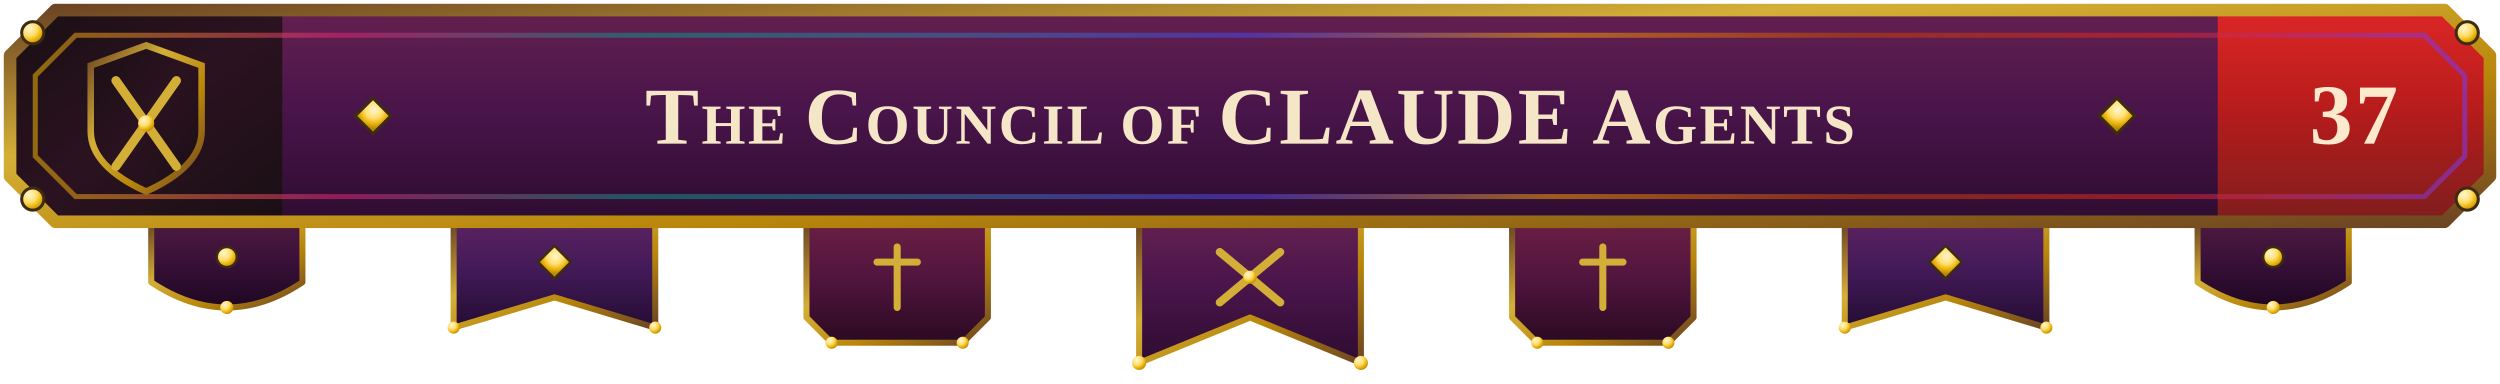
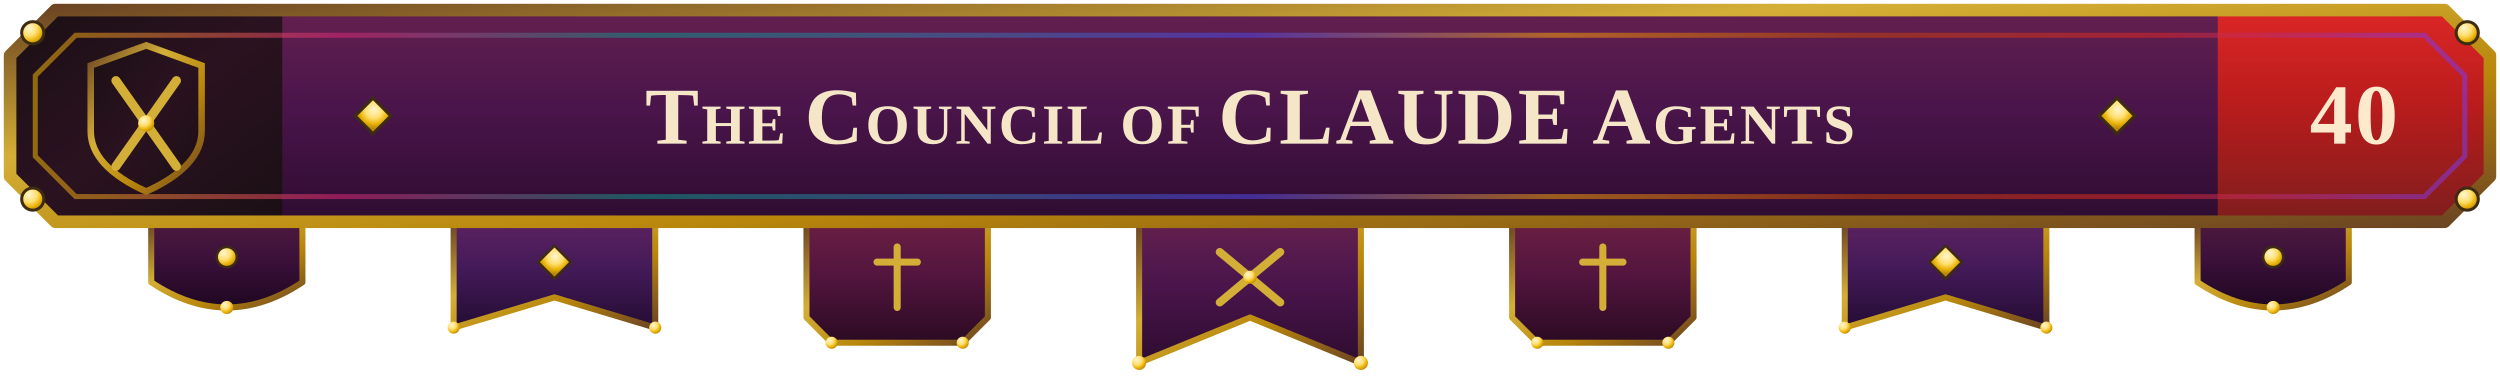
- <svg xmlns="http://www.w3.org/2000/svg" width="372" height="57" viewBox="0 0 496 76" role="img" aria-label="The Council of CLAUDE Agents: 37">
+ <svg xmlns="http://www.w3.org/2000/svg" width="372" height="57" viewBox="0 0 496 76" role="img" aria-label="The Council of CLAUDE Agents: 40">
  <defs>
    <linearGradient id="bdgBgGrad" x1="0%" y1="0%" x2="100%" y2="100%">
      <stop offset="0%" stop-color="#1a0f14" />
      <stop offset="50%" stop-color="#2b1220" />
      <stop offset="100%" stop-color="#1a0f14" />
    </linearGradient>
    <linearGradient id="bdgBronzeGrad" x1="0%" y1="0%" x2="100%" y2="100%">
      <stop offset="0%" stop-color="#6b4423" />
      <stop offset="35%" stop-color="#d4af37" />
      <stop offset="65%" stop-color="#b8860b" />
      <stop offset="100%" stop-color="#6b4423" />
    </linearGradient>
    <linearGradient id="bdgCouncilGrad" x1="0%" y1="0%" x2="100%" y2="0%">
      <stop offset="0%" stop-color="#eab308" />
      <stop offset="12.5%" stop-color="#db2777" />
      <stop offset="25%" stop-color="#0d9488" />
      <stop offset="37.5%" stop-color="#3776ab" />
      <stop offset="50%" stop-color="#4f46e5" />
      <stop offset="62.5%" stop-color="#f59e0b" />
      <stop offset="75%" stop-color="#c2410c" />
      <stop offset="87.5%" stop-color="#dc2626" />
      <stop offset="100%" stop-color="#7c3aed" />
    </linearGradient>
    <linearGradient id="bdgPlumGrad" x1="0%" y1="0%" x2="0%" y2="100%">
      <stop offset="0%" stop-color="#63204f" />
      <stop offset="45%" stop-color="#4a154b" />
      <stop offset="100%" stop-color="#2e0c30" />
    </linearGradient>
    <linearGradient id="bdgCountGrad" x1="0%" y1="0%" x2="0%" y2="100%">
      <stop offset="0%" stop-color="#dc2626" />
      <stop offset="45%" stop-color="#b91c1c" />
      <stop offset="100%" stop-color="#7f1d1d" />
    </linearGradient>
    <radialGradient id="bdgGemGrad" cx="35%" cy="30%" r="75%">
      <stop offset="0%" stop-color="#fff6d0" />
      <stop offset="45%" stop-color="#ffdf70" />
      <stop offset="75%" stop-color="#eab308" />
      <stop offset="100%" stop-color="#b8860b" />
    </radialGradient>
    <linearGradient id="penPlumDeep" x1="0%" y1="0%" x2="0%" y2="100%">
      <stop offset="0%" stop-color="#4e1a40" />
      <stop offset="45%" stop-color="#3a1039" />
      <stop offset="100%" stop-color="#1e0722" />
    </linearGradient>
    <linearGradient id="penPlumWarm" x1="0%" y1="0%" x2="0%" y2="100%">
      <stop offset="0%" stop-color="#6b1f43" />
      <stop offset="45%" stop-color="#52153e" />
      <stop offset="100%" stop-color="#2b0a22" />
    </linearGradient>
    <linearGradient id="penPlumCool" x1="0%" y1="0%" x2="0%" y2="100%">
      <stop offset="0%" stop-color="#5b2260" />
      <stop offset="45%" stop-color="#431a58" />
      <stop offset="100%" stop-color="#240c33" />
    </linearGradient>
  </defs>
  <path d="M 11 2 L 485 2 L 494 11 L 494 35 L 485 44 L 11 44 L 2 35 L 2 11 Z" fill="url(#bdgPlumGrad)" />
  <path d="M 11 2 L 56 2 L 56 44 L 11 44 L 2 35 L 2 11 Z" fill="url(#bdgBgGrad)" />
  <line x1="56" y1="3" x2="56" y2="43" stroke="url(#bdgBronzeGrad)" stroke-width="1.5" />
  <path d="M 440 2 L 485 2 L 494 11 L 494 35 L 485 44 L 440 44 Z" fill="url(#bdgCountGrad)" />
  <line x1="440" y1="3" x2="440" y2="43" stroke="url(#bdgBronzeGrad)" stroke-width="1.5" />
  <path d="M 15 7 L 481 7 L 489 15 L 489 31 L 481 39 L 15 39 L 7 31 L 7 15 Z" fill="none" stroke="url(#bdgCouncilGrad)" stroke-width="1" opacity="0.55" />
  <g stroke="url(#bdgBronzeGrad)" stroke-width="1.2" stroke-linejoin="round">
    <path d="M 30 44 L 60 44 L 60 56 Q 45 66 30 56 Z" fill="url(#penPlumDeep)" />
    <path d="M 90 44 L 130 44 L 130 65 L 110 59 L 90 65 Z" fill="url(#penPlumCool)" />
    <path d="M 160 44 L 196 44 L 196 63 L 191 68 L 165 68 L 160 63 Z" fill="url(#penPlumWarm)" />
    <path d="M 226 44 L 270 44 L 270 72 L 248 63 L 226 72 Z" fill="url(#bdgPlumGrad)" />
    <path d="M 300 44 L 336 44 L 336 63 L 331 68 L 305 68 L 300 63 Z" fill="url(#penPlumWarm)" />
    <path d="M 366 44 L 406 44 L 406 65 L 386 59 L 366 65 Z" fill="url(#penPlumCool)" />
    <path d="M 436 44 L 466 44 L 466 56 Q 451 66 436 56 Z" fill="url(#penPlumDeep)" />
  </g>
  <g fill="url(#bdgGemGrad)">
    <circle cx="45" cy="61" r="1.3" />
    <circle cx="451" cy="61" r="1.3" />
    <circle cx="90" cy="65" r="1.2" />
    <circle cx="130" cy="65" r="1.2" />
    <circle cx="366" cy="65" r="1.2" />
    <circle cx="406" cy="65" r="1.2" />
    <circle cx="165" cy="68" r="1.2" />
    <circle cx="191" cy="68" r="1.2" />
    <circle cx="305" cy="68" r="1.2" />
    <circle cx="331" cy="68" r="1.2" />
    <circle cx="226" cy="72" r="1.4" />
    <circle cx="270" cy="72" r="1.4" />
  </g>
  <g fill="url(#bdgGemGrad)" stroke="#3d2b12" stroke-width="0.5">
    <circle cx="45" cy="51" r="2" />
    <circle cx="451" cy="51" r="2" />
    <rect width="4.6" height="4.6" transform="translate(110,52) rotate(45) translate(-2.3,-2.3)" />
    <rect width="4.6" height="4.6" transform="translate(386,52) rotate(45) translate(-2.3,-2.3)" />
  </g>
  <g stroke="#d4af37" stroke-width="1.4" stroke-linecap="round">
    <line x1="178" y1="49" x2="178" y2="61" />
    <line x1="174" y1="52" x2="182" y2="52" />
    <line x1="318" y1="49" x2="318" y2="61" />
    <line x1="314" y1="52" x2="322" y2="52" />
  </g>
  <path d="M 242 50 L 254 60 M 254 50 L 242 60" stroke="#d4af37" stroke-width="1.6" stroke-linecap="round" />
  <circle cx="248" cy="55" r="1.3" fill="url(#bdgGemGrad)" />
  <path d="M 11 2 L 485 2 L 494 11 L 494 35 L 485 44 L 11 44 L 2 35 L 2 11 Z" fill="none" stroke="url(#bdgBronzeGrad)" stroke-width="2.5" stroke-linejoin="round" />
  <path d="M 29 9 L 40 13 L 40 26 Q 40 33 29 38 Q 18 33 18 26 L 18 13 Z" fill="url(#bdgBgGrad)" stroke="url(#bdgBronzeGrad)" stroke-width="1.3" />
  <path d="M 23 16 L 35 33 M 35 16 L 23 33" stroke="#d4af37" stroke-width="1.8" stroke-linecap="round" />
  <circle cx="29" cy="24.5" r="1.6" fill="url(#bdgGemGrad)" />
  <rect width="5" height="5" fill="url(#bdgGemGrad)" stroke="#3d2b12" stroke-width="0.6" transform="translate(74,23) rotate(45) translate(-2.5,-2.5)" />
  <rect width="5" height="5" fill="url(#bdgGemGrad)" stroke="#3d2b12" stroke-width="0.6" transform="translate(420,23) rotate(45) translate(-2.5,-2.5)" />
  <g fill="url(#bdgGemGrad)" stroke="#3d2b12" stroke-width="0.6">
    <circle cx="6.5" cy="6.5" r="2.2" />
    <circle cx="489.5" cy="6.5" r="2.2" />
    <circle cx="489.5" cy="39.5" r="2.2" />
    <circle cx="6.5" cy="39.5" r="2.2" />
  </g>
  <text x="248" y="28.5" text-anchor="middle" fill="#f5e6c8" font-family="Cinzel, Georgia, 'Times New Roman', serif" font-size="16" font-weight="700" letter-spacing="0.5" style="font-variant: small-caps">The Council of CLAUDE Agents</text>
-   <text x="467" y="28.5" text-anchor="middle" fill="#fdeacd" font-family="Cinzel, Georgia, 'Times New Roman', serif" font-size="17" font-weight="700" letter-spacing="0.5">37</text>
+   <text x="467" y="28.5" text-anchor="middle" fill="#fdeacd" font-family="Cinzel, Georgia, 'Times New Roman', serif" font-size="17" font-weight="700" letter-spacing="0.5">40</text>
</svg>
